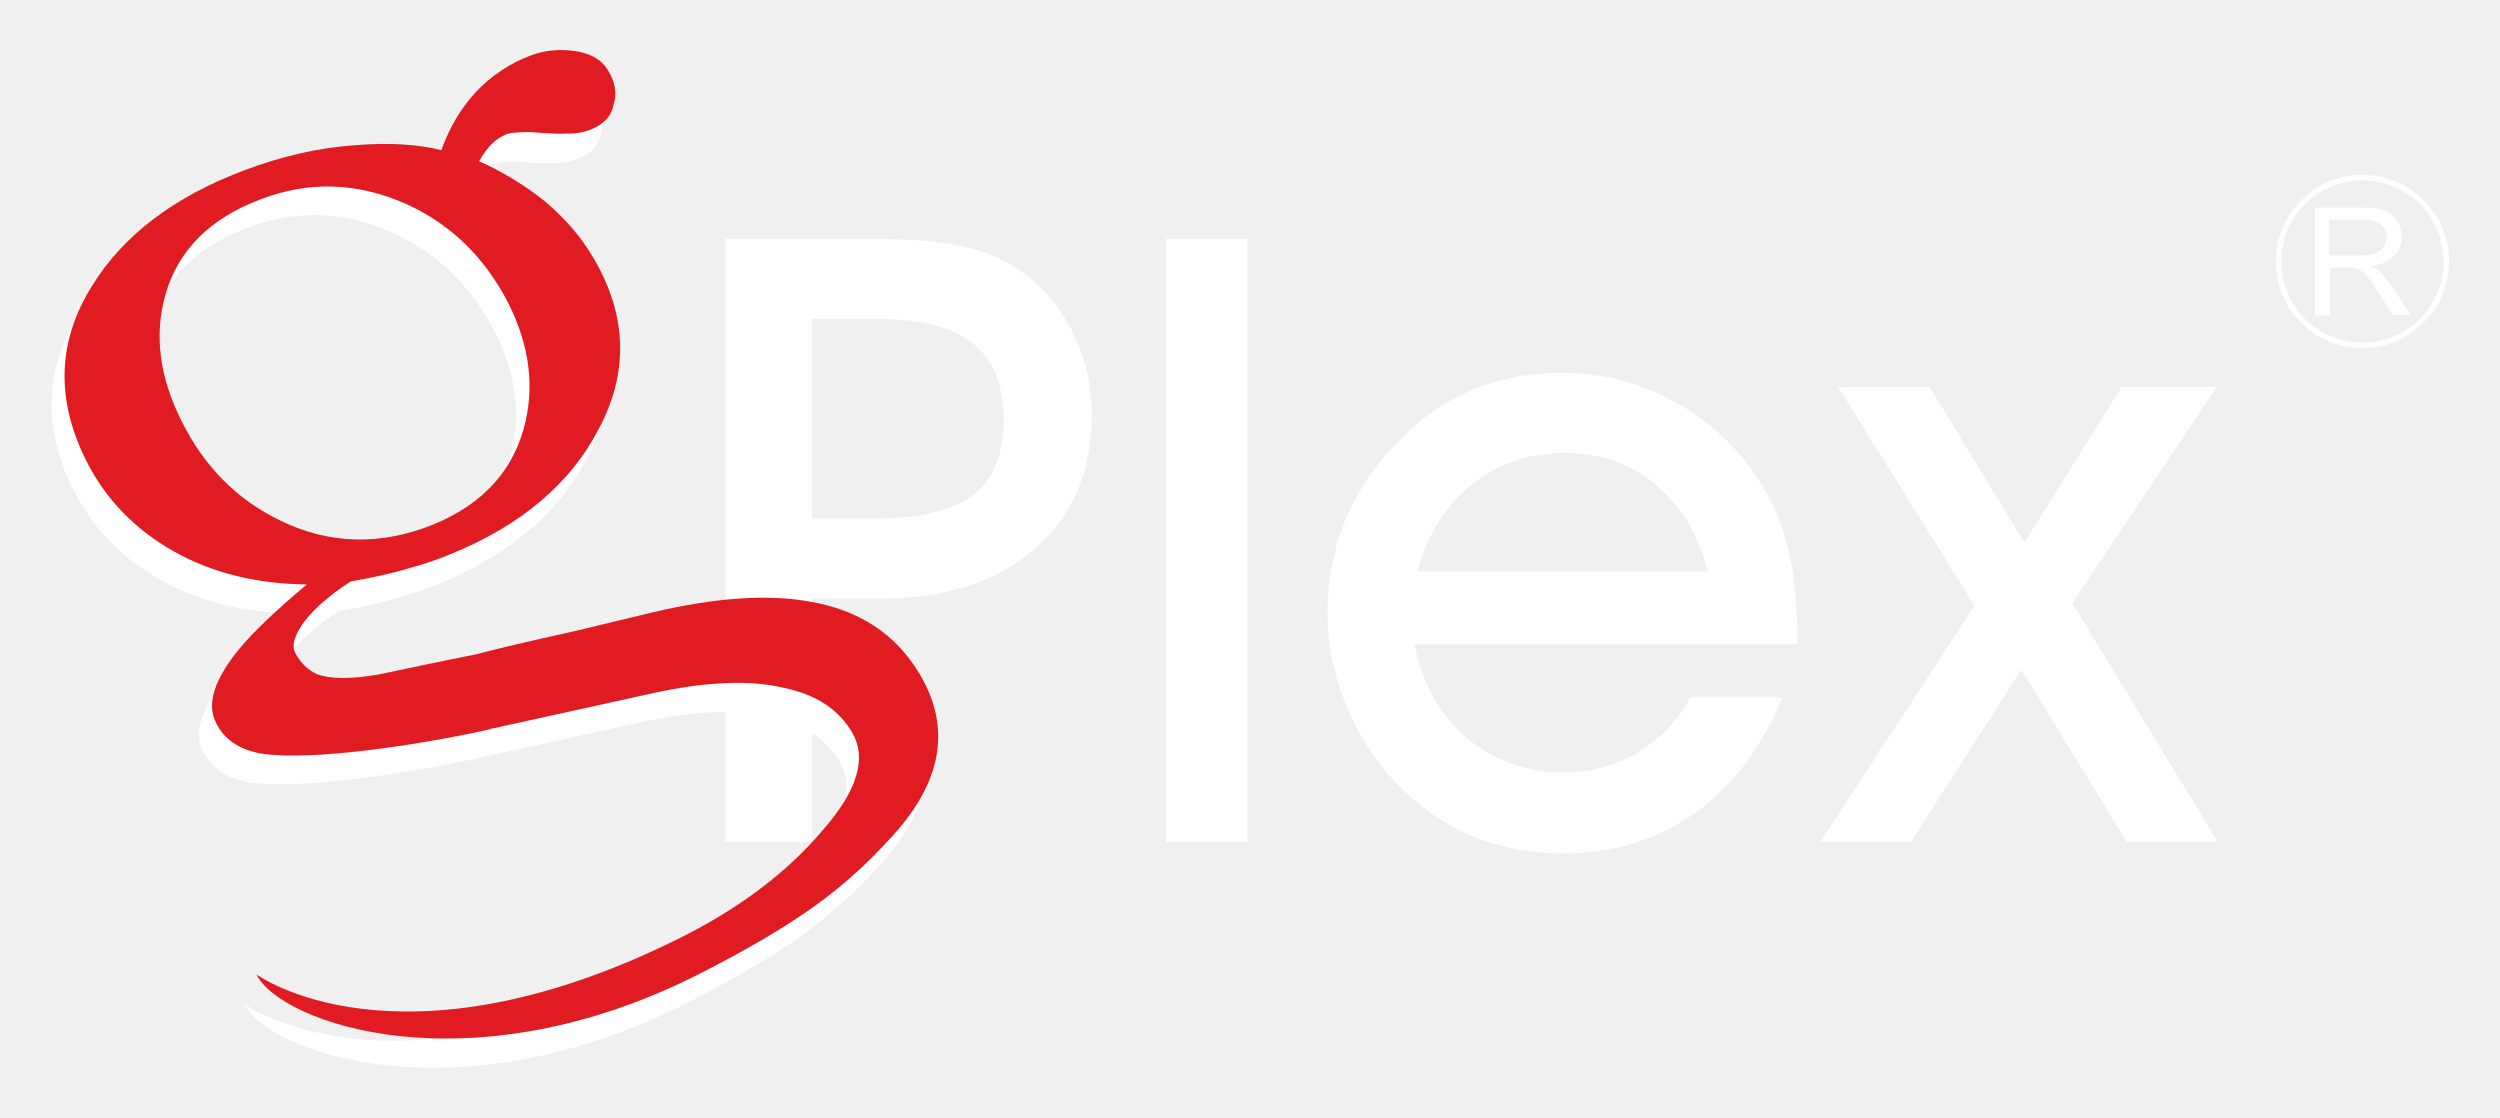
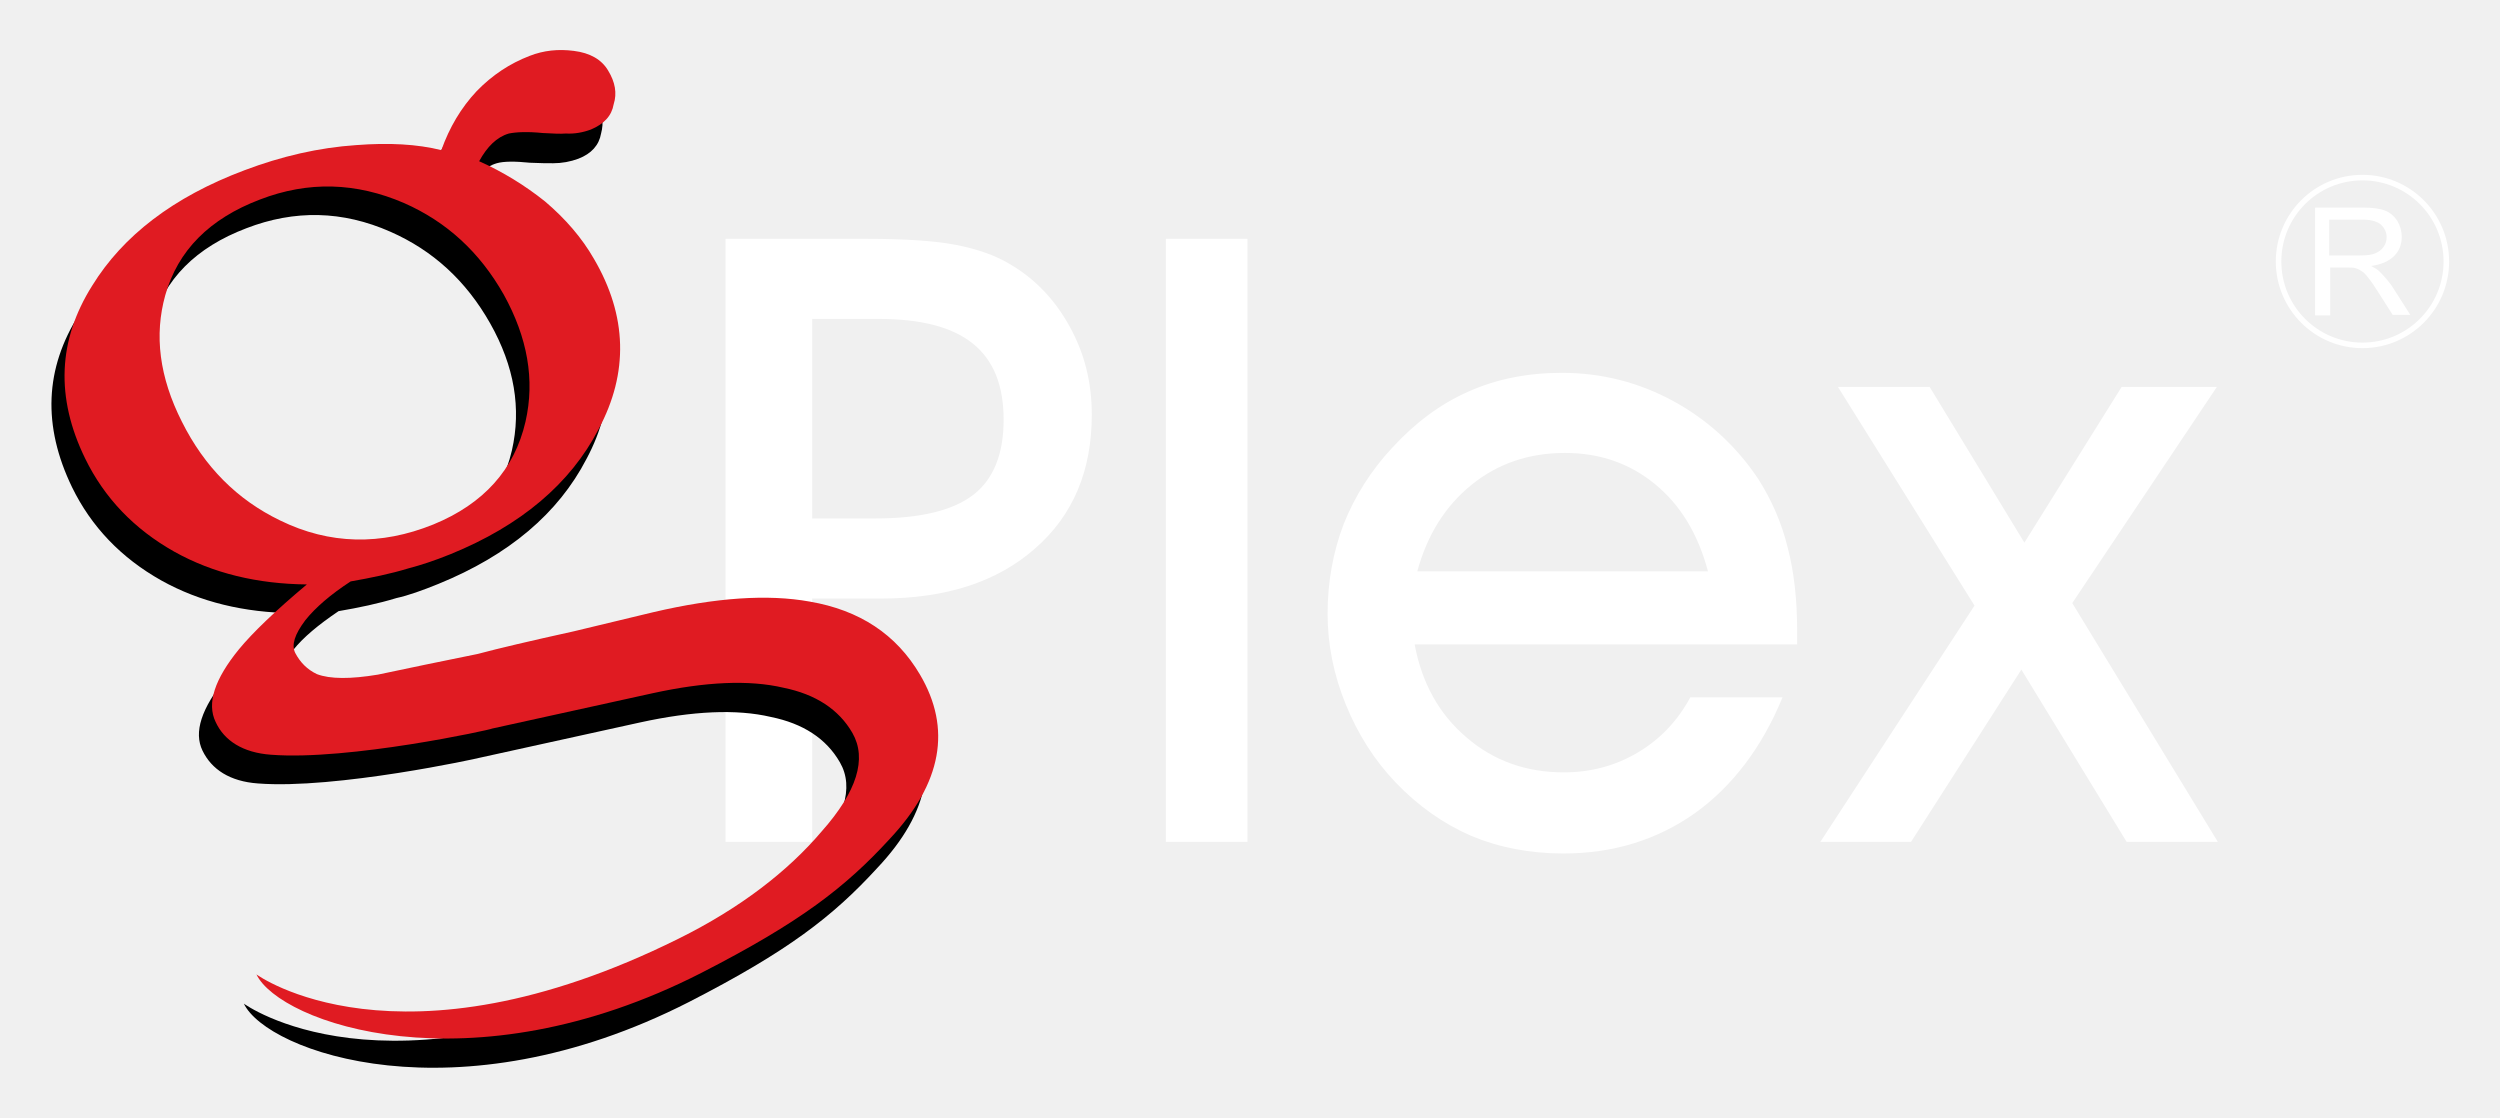
<svg xmlns="http://www.w3.org/2000/svg" version="1.1" id="Layer_1" x="0" y="0" viewBox="0 0 496.2 221.9" xml:space="preserve">
  <style>.st0{fill:#ffffff}</style>
  <path class="st0" d="M161.2 167.1H144V47.4h27.8c7.8 0 13.8.4 17.9 1.2 4.1.8 7.7 2 10.7 3.8 5 2.9 9 7.1 11.9 12.4 3 5.4 4.4 11.2 4.4 17.5 0 11.1-3.7 20-11.3 26.6-7.5 6.6-17.7 9.9-30.5 9.9h-13.7v48.3zm0-64.2h12.6c8.9 0 15.4-1.6 19.4-4.7 4-3.1 6-8.1 6-14.9 0-6.8-2-11.8-6.1-15.1s-10.3-4.9-18.7-4.9h-13.2v39.6zm70.2 64.2V47.4h16.2v119.7h-16.2zm49.4-39.1c1.4 7.5 4.8 13.7 10.2 18.3 5.4 4.7 11.9 7 19.4 7 5.3 0 10.2-1.3 14.6-3.9s7.9-6.2 10.5-11h18.3c-4.1 10-10 17.7-17.4 23-7.5 5.3-16.2 8-26.1 8-6.7 0-12.8-1.2-18.3-3.5-5.5-2.4-10.5-5.9-15-10.6-4.2-4.4-7.5-9.6-9.9-15.5s-3.6-11.9-3.6-18c0-6.3 1.1-12.3 3.2-17.8 2.2-5.5 5.4-10.6 9.6-15.1 4.5-4.9 9.5-8.7 15.2-11.2 5.6-2.5 11.8-3.7 18.5-3.7 7.9 0 15.3 1.9 22.1 5.6 6.8 3.7 12.5 8.9 16.9 15.5 2.6 4.1 4.6 8.6 5.8 13.5 1.3 4.9 1.9 10.5 1.9 16.8v2.5h-75.9v.1zm58.2-14.6c-2-7.5-5.5-13.2-10.5-17.3s-10.9-6.2-17.9-6.2c-7.1 0-13.3 2.1-18.5 6.3s-8.8 9.9-10.8 17.2H339zm83.1 53.7l-20.9-34.2-21.9 34.2h-18l30.6-46.9-27.1-43.4H383l18.8 30.9 19.3-30.9H440l-28.7 42.9 28.9 47.4h-18.1z" />
-   <path class="st0" d="M51.2 155.5c-5.6-.4-9.2-2.8-11-6.5-1.8-3.7-.2-8.4 4.6-14.4 2.8-3.4 7.3-7.7 13.5-12.9-9.8-.1-18.6-2.2-26.3-6.5-8-4.5-13.9-10.7-17.7-18.5-5.9-12.2-5.4-23.6 1.4-34.3 6.1-9.9 16.1-17.5 30.2-22.9 7.5-2.8 14.9-4.5 22.2-5 6.5-.5 12.1-.2 16.9 1 1.6-4.5 3.9-8.4 7-11.7 3.1-3.1 6.6-5.5 10.5-6.9 2.8-1.1 5.7-1.4 8.8-1 3.2.3 5.5 1.7 6.9 3.9 1.4 2.3 1.7 4.5 1.1 6.7-.4 2.3-1.9 4-4.5 5-1.6.6-3.3.9-5 .9-1.1 0-2.6 0-4.6-.1-3-.3-5.2-.3-6.6.1-2.4.7-4.4 2.6-5.9 5.5 4.7 2.1 9.1 4.8 13.1 8 4 3.4 7.3 7.1 9.7 11.4 6.6 11.3 6.9 22.6.9 33.8-5.6 10.8-15.4 19.1-29.4 24.8-3.2 1.3-6 2.3-8.3 2.8-3.6 1.1-7.4 1.9-11.5 2.6-4 2.7-7 5.2-9 7.7-2.1 2.7-2.8 4.9-2 6.4.9 1.9 2.4 3.3 4.2 4.2 2.6 1 6.6 1 12.1.1 6.2-1.3 12.8-2.7 19.8-4.1 4.1-1.1 10.5-2.6 19.1-4.5l15.8-3.8c12.4-2.9 22.7-3.6 31.1-2.1 9.9 1.7 17.2 6.5 21.9 14.5 6.3 10.7 4.4 21.5-6.1 32.6-8.8 9.6-17.7 16.5-37.4 26.6-46.1 23.5-83.7 9.9-88.3.3 0 0 28 20.6 83.8-7.1 12.3-6.1 21.7-13.4 28.4-21.3 7-7.9 9-14.5 6.1-19.5-2.7-4.7-7.3-7.7-13.7-9-6.8-1.6-15.5-1.2-26 1.1l-31.8 7c-.2.1-28.6 6.3-44 5.1zM30.1 64.3c-2.2 7.9-1.2 16.2 3.3 25.1 4.5 9 11 15.5 19.5 19.6 9.8 4.8 20 5 30.4.8 10-4.1 16.1-10.9 18.3-20.4 1.9-8.3.5-16.7-4.3-25.2S85.9 49.7 77.5 46c-9.5-4.2-19-4.4-28.6-.7-10 3.8-16.3 10.1-18.8 19z" />
+   <path class="no-name" d="M51.2 155.5c-5.6-.4-9.2-2.8-11-6.5-1.8-3.7-.2-8.4 4.6-14.4 2.8-3.4 7.3-7.7 13.5-12.9-9.8-.1-18.6-2.2-26.3-6.5-8-4.5-13.9-10.7-17.7-18.5-5.9-12.2-5.4-23.6 1.4-34.3 6.1-9.9 16.1-17.5 30.2-22.9 7.5-2.8 14.9-4.5 22.2-5 6.5-.5 12.1-.2 16.9 1 1.6-4.5 3.9-8.4 7-11.7 3.1-3.1 6.6-5.5 10.5-6.9 2.8-1.1 5.7-1.4 8.8-1 3.2.3 5.5 1.7 6.9 3.9 1.4 2.3 1.7 4.5 1.1 6.7-.4 2.3-1.9 4-4.5 5-1.6.6-3.3.9-5 .9-1.1 0-2.6 0-4.6-.1-3-.3-5.2-.3-6.6.1-2.4.7-4.4 2.6-5.9 5.5 4.7 2.1 9.1 4.8 13.1 8 4 3.4 7.3 7.1 9.7 11.4 6.6 11.3 6.9 22.6.9 33.8-5.6 10.8-15.4 19.1-29.4 24.8-3.2 1.3-6 2.3-8.3 2.8-3.6 1.1-7.4 1.9-11.5 2.6-4 2.7-7 5.2-9 7.7-2.1 2.7-2.8 4.9-2 6.4.9 1.9 2.4 3.3 4.2 4.2 2.6 1 6.6 1 12.1.1 6.2-1.3 12.8-2.7 19.8-4.1 4.1-1.1 10.5-2.6 19.1-4.5l15.8-3.8c12.4-2.9 22.7-3.6 31.1-2.1 9.9 1.7 17.2 6.5 21.9 14.5 6.3 10.7 4.4 21.5-6.1 32.6-8.8 9.6-17.7 16.5-37.4 26.6-46.1 23.5-83.7 9.9-88.3.3 0 0 28 20.6 83.8-7.1 12.3-6.1 21.7-13.4 28.4-21.3 7-7.9 9-14.5 6.1-19.5-2.7-4.7-7.3-7.7-13.7-9-6.8-1.6-15.5-1.2-26 1.1l-31.8 7c-.2.1-28.6 6.3-44 5.1zM30.1 64.3c-2.2 7.9-1.2 16.2 3.3 25.1 4.5 9 11 15.5 19.5 19.6 9.8 4.8 20 5 30.4.8 10-4.1 16.1-10.9 18.3-20.4 1.9-8.3.5-16.7-4.3-25.2S85.9 49.7 77.5 46c-9.5-4.2-19-4.4-28.6-.7-10 3.8-16.3 10.1-18.8 19z" />
  <path d="M53.8 149.8c-5.6-.4-9.3-2.8-11-6.5-1.8-3.7-.2-8.5 4.6-14.4 2.8-3.4 7.3-7.7 13.5-12.9-9.8-.1-18.6-2.2-26.3-6.5-8-4.5-13.9-10.7-17.7-18.5-5.9-12.1-5.4-23.5 1.4-34.3 6.1-9.9 16.1-17.6 30.2-22.9 7.4-2.8 14.8-4.5 22.2-5 6.5-.5 12.1-.2 16.9 1 1.6-4.5 3.9-8.4 7-11.7 3.1-3.2 6.6-5.5 10.5-7 2.8-1.1 5.7-1.4 8.8-1 3.2.4 5.5 1.7 6.8 3.9 1.4 2.3 1.8 4.5 1.1 6.7-.4 2.3-1.9 3.9-4.5 5-1.6.6-3.3.9-5 .8-1.1.1-2.6 0-4.6-.1-3-.3-5.2-.2-6.7.1-2.4.7-4.3 2.6-5.9 5.5 4.7 2.1 9.1 4.8 13.1 8 4 3.4 7.3 7.2 9.7 11.4 6.6 11.3 6.9 22.6.9 33.8-5.6 10.8-15.4 19.1-29.4 24.8-3.2 1.3-6 2.2-8.3 2.8-3.6 1.1-7.5 1.9-11.5 2.6-4 2.6-7 5.2-9 7.7-2.1 2.8-2.8 4.9-2 6.5 1 1.9 2.4 3.3 4.3 4.2 2.6 1 6.7 1 12.1.1 6.2-1.3 12.8-2.7 19.8-4.1 4.1-1.1 10.5-2.6 19.1-4.5l15.8-3.8c12.4-2.9 22.7-3.6 31-2.1 9.9 1.7 17.2 6.5 21.9 14.5 6.3 10.7 4.4 21.5-6 32.6-8.8 9.6-17.7 16.5-37.4 26.6-46 23.5-83.7 9.9-88.3.3 0 0 28 20.6 83.8-7.1 12.3-6.1 21.7-13.4 28.4-21.3 7-7.9 9-14.4 6.1-19.5-2.7-4.7-7.3-7.7-13.7-9-6.8-1.6-15.5-1.2-26 1.1l-31.8 7c-.1.2-28.5 6.4-43.9 5.2zm-21-91.2c-2.2 7.9-1.2 16.2 3.3 25.1 4.5 9 11 15.5 19.5 19.6 9.8 4.8 20 5 30.4.8 10-4.1 16.1-10.9 18.3-20.4 1.9-8.3.4-16.7-4.3-25.2C95.2 50 88.6 44 80.2 40.3c-9.5-4.1-19-4.4-28.6-.7-10 3.8-16.3 10.1-18.8 19z" fill="#e01b22" />
  <path class="st0" d="M459.5 62.6V41.2h9.5c1.9 0 3.4.2 4.4.6 1 .4 1.8 1.1 2.4 2 .6 1 .9 2.1.9 3.2 0 1.5-.5 2.8-1.5 3.8s-2.5 1.7-4.6 2c.8.4 1.3.7 1.7 1.1.8.8 1.6 1.7 2.4 2.8l3.7 5.8h-3.5l-2.8-4.4c-.8-1.3-1.5-2.3-2-2.9-.5-.7-1-1.2-1.4-1.4-.4-.3-.9-.5-1.3-.6-.3-.1-.8-.1-1.6-.1h-3.3v9.5h-3zm2.8-11.9h6.1c1.3 0 2.3-.1 3-.4.7-.3 1.3-.7 1.7-1.3.4-.6.6-1.2.6-1.9 0-1-.4-1.8-1.1-2.5-.7-.6-1.9-1-3.5-1h-6.8v7.1z" />
  <path class="st0" d="M451.7 51.9c0 9.5 7.7 17.2 17.2 17.2s17.2-7.7 17.2-17.2-7.7-17.2-17.2-17.2-17.2 7.7-17.2 17.2zm1.1 0c0-8.9 7.2-16.1 16.1-16.1S485 43 485 51.9c0 8.9-7.2 16.1-16.1 16.1-8.9 0-16.1-7.2-16.1-16.1z" />
</svg>
